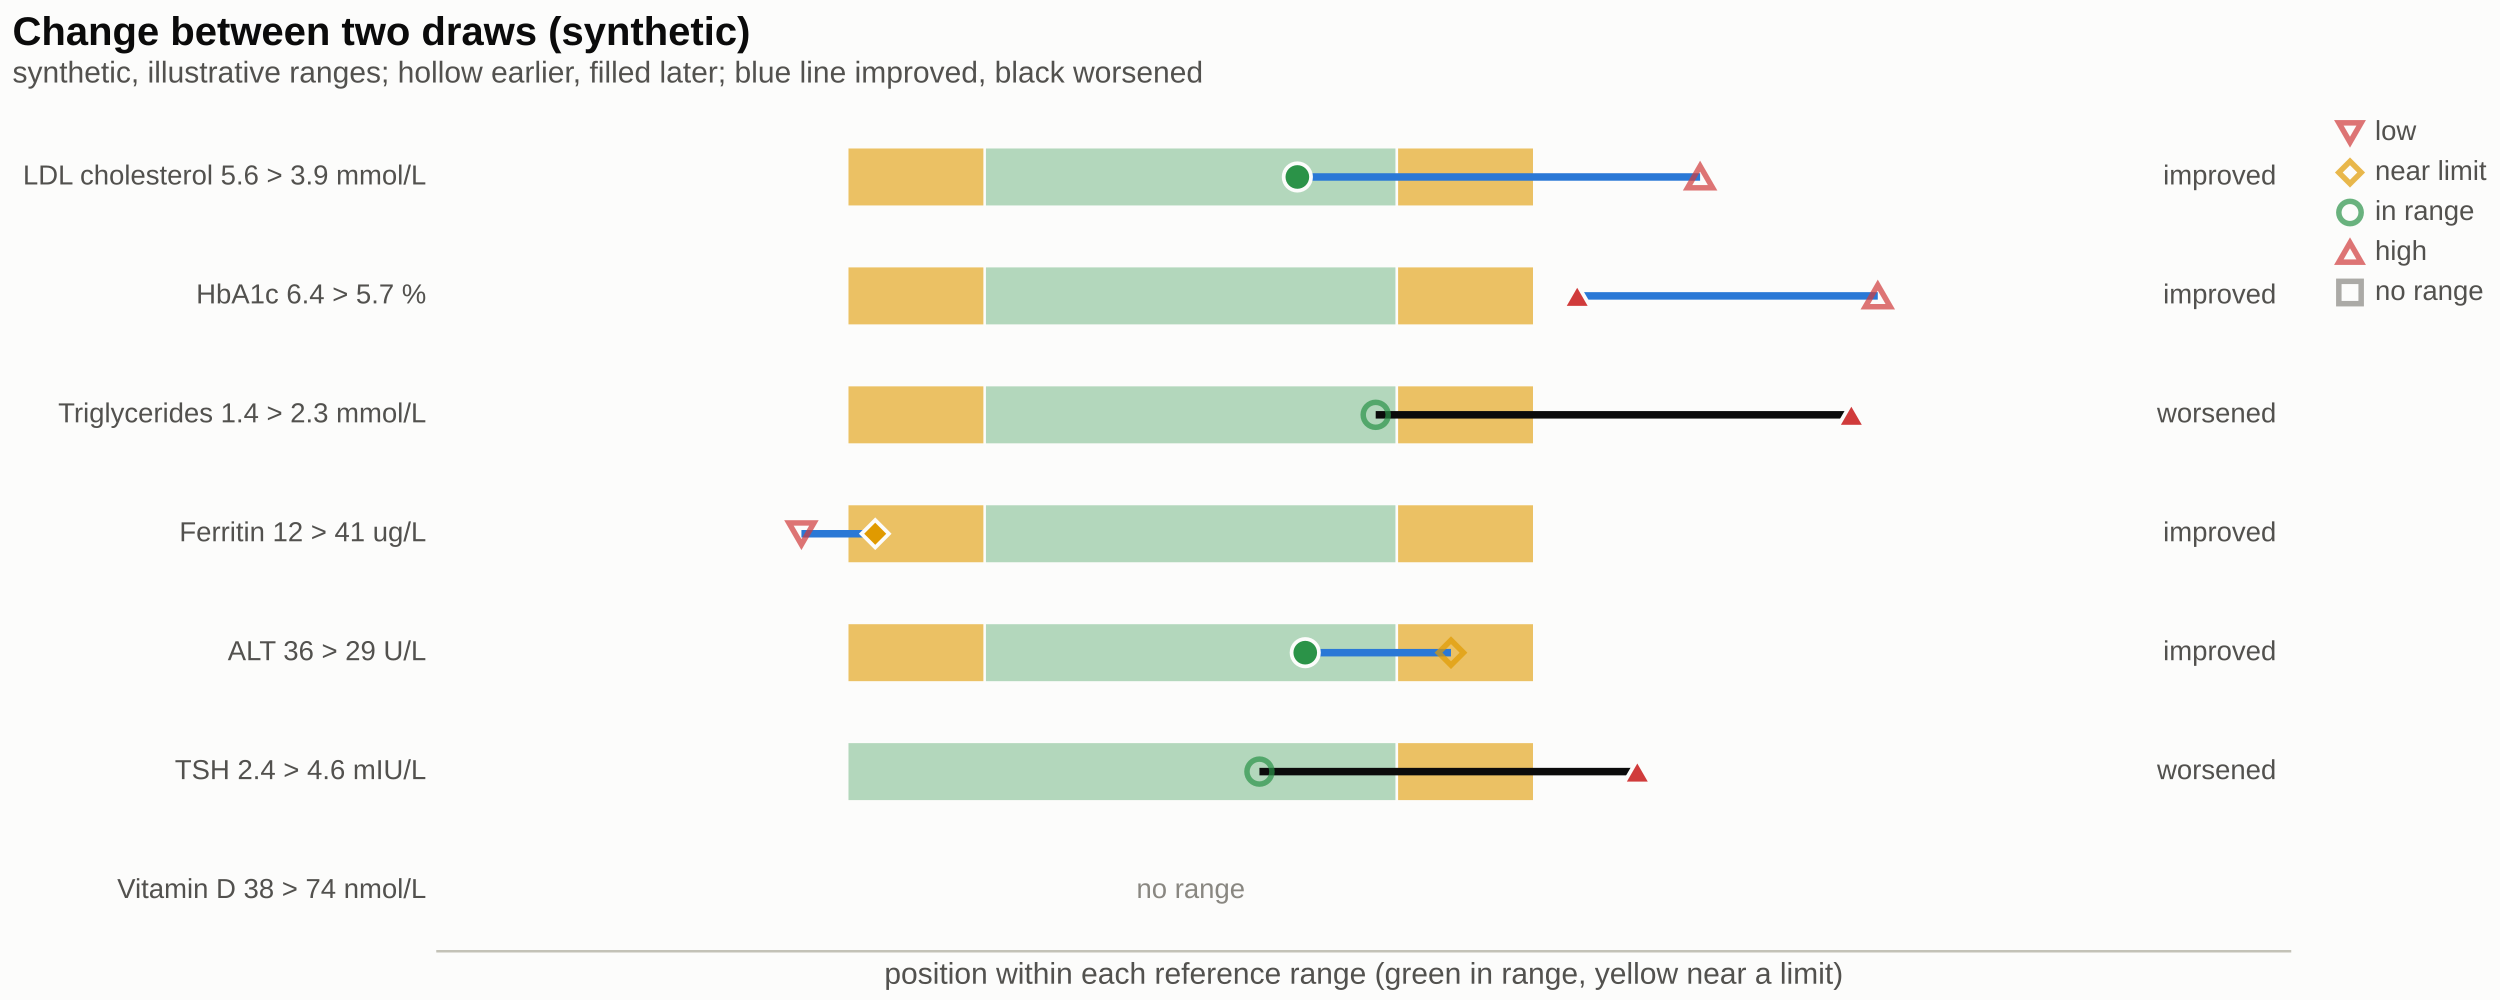
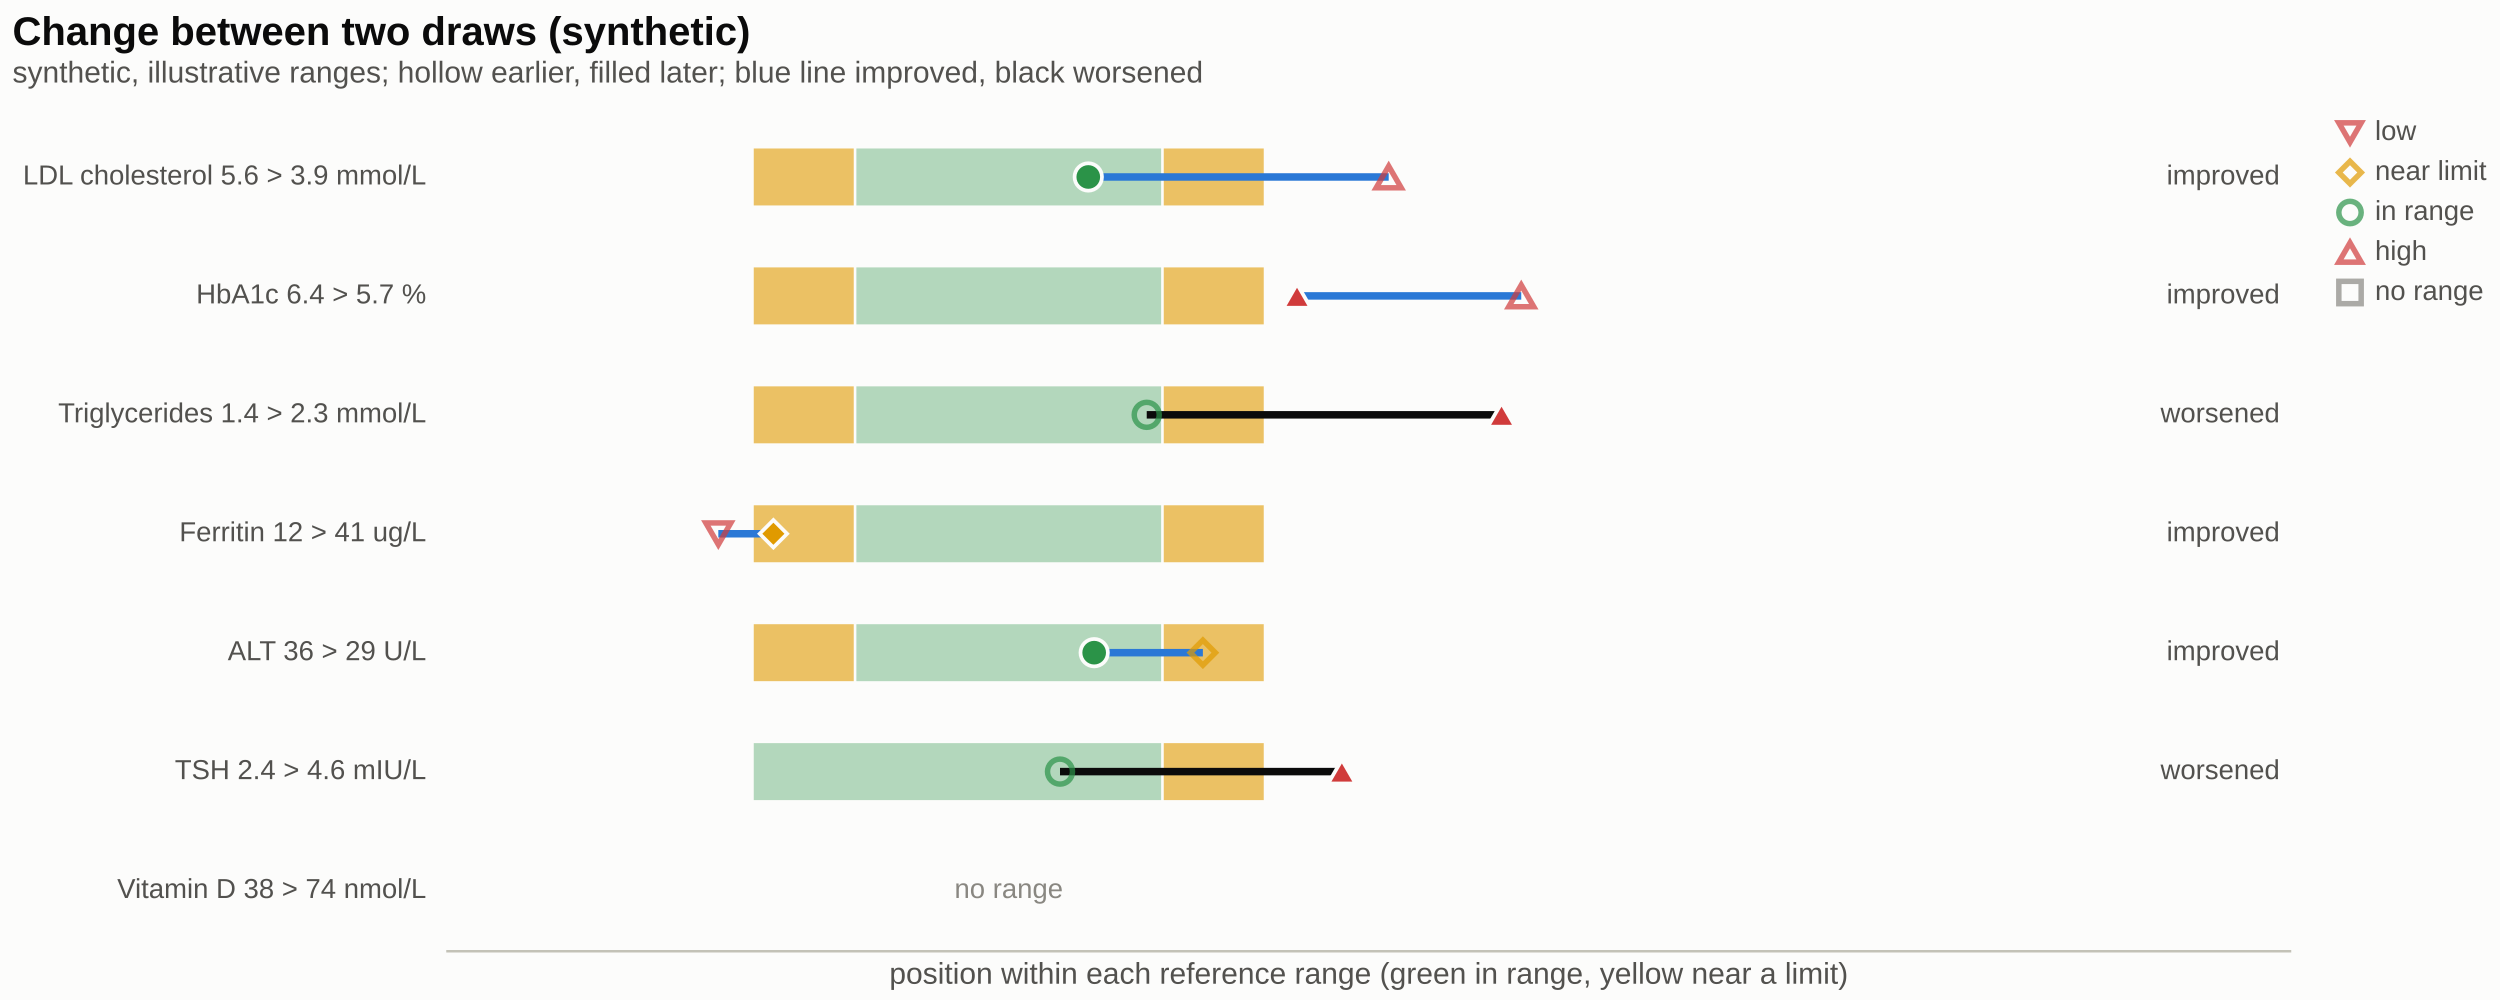
<svg xmlns="http://www.w3.org/2000/svg" width="1000" height="400" viewBox="0 0 1000 400" font-family="Arial, Liberation Sans, sans-serif">
  <defs>
    <clipPath id="clip-main">
-       <rect x="174" y="47" width="742" height="333" />
+       <rect x="178" y="47" width="738" height="333" />
    </clipPath>
  </defs>
  <rect width="100%" height="100%" fill="#fcfcfb" />
-   <line x1="174.5" y1="380.5" x2="916.5" y2="380.5" stroke="#c3c2b7" stroke-width="1" />
-   <text x="545.5" y="393.5" font-size="12" fill="#52514e" font-weight="normal" text-anchor="middle">position within each reference range (green in range, yellow near a limit)</text>
+   <line x1="178.5" y1="380.5" x2="916.5" y2="380.5" stroke="#c3c2b7" stroke-width="1" />
+   <text x="547.5" y="393.5" font-size="12" fill="#52514e" font-weight="normal" text-anchor="middle">position within each reference range (green in range, yellow near a limit)</text>
  <g>
-     <rect x="393.85" y="58.89" width="164.89" height="23.79" fill="#2b9348" stroke="#fcfcfb" opacity="0.35" stroke-width="1" />
-     <rect x="393.85" y="106.46" width="164.89" height="23.79" fill="#2b9348" stroke="#fcfcfb" opacity="0.35" stroke-width="1" />
-     <rect x="393.85" y="154.04" width="164.89" height="23.79" fill="#2b9348" stroke="#fcfcfb" opacity="0.35" stroke-width="1" />
-     <rect x="393.85" y="201.61" width="164.89" height="23.79" fill="#2b9348" stroke="#fcfcfb" opacity="0.35" stroke-width="1" />
-     <rect x="393.85" y="249.18" width="164.89" height="23.79" fill="#2b9348" stroke="#fcfcfb" opacity="0.35" stroke-width="1" />
-     <rect x="338.89" y="296.75" width="219.85" height="23.79" fill="#2b9348" stroke="#fcfcfb" opacity="0.35" stroke-width="1" />
-     <rect x="338.89" y="58.89" width="54.96" height="23.79" fill="#e09a00" stroke="#fcfcfb" opacity="0.6" stroke-width="1" />
-     <rect x="338.89" y="106.46" width="54.96" height="23.79" fill="#e09a00" stroke="#fcfcfb" opacity="0.6" stroke-width="1" />
-     <rect x="338.89" y="154.04" width="54.96" height="23.79" fill="#e09a00" stroke="#fcfcfb" opacity="0.6" stroke-width="1" />
-     <rect x="338.89" y="201.61" width="54.96" height="23.79" fill="#e09a00" stroke="#fcfcfb" opacity="0.6" stroke-width="1" />
-     <rect x="338.89" y="249.18" width="54.96" height="23.79" fill="#e09a00" stroke="#fcfcfb" opacity="0.6" stroke-width="1" />
-     <rect x="558.74" y="58.89" width="54.96" height="23.79" fill="#e09a00" stroke="#fcfcfb" opacity="0.6" stroke-width="1" />
-     <rect x="558.74" y="106.46" width="54.96" height="23.79" fill="#e09a00" stroke="#fcfcfb" opacity="0.6" stroke-width="1" />
-     <rect x="558.74" y="154.04" width="54.96" height="23.79" fill="#e09a00" stroke="#fcfcfb" opacity="0.6" stroke-width="1" />
-     <rect x="558.74" y="201.61" width="54.96" height="23.79" fill="#e09a00" stroke="#fcfcfb" opacity="0.6" stroke-width="1" />
-     <rect x="558.74" y="249.18" width="54.96" height="23.79" fill="#e09a00" stroke="#fcfcfb" opacity="0.6" stroke-width="1" />
-     <rect x="558.74" y="296.75" width="54.96" height="23.79" fill="#e09a00" stroke="#fcfcfb" opacity="0.6" stroke-width="1" />
-     <line x1="680.04" y1="70.79" x2="518.94" y2="70.79" stroke="#2a78d6" stroke-width="3" />
-     <line x1="751.11" y1="118.36" x2="630.88" y2="118.36" stroke="#2a78d6" stroke-width="3" />
-     <line x1="320.57" y1="213.5" x2="350.09" y2="213.5" stroke="#2a78d6" stroke-width="3" />
-     <line x1="580.39" y1="261.07" x2="522.1" y2="261.07" stroke="#2a78d6" stroke-width="3" />
-     <line x1="550.28" y1="165.93" x2="740.54" y2="165.93" stroke="#0b0b0b" stroke-width="3" />
-     <line x1="503.78" y1="308.64" x2="654.93" y2="308.64" stroke="#0b0b0b" stroke-width="3" />
-     <path d="M680.04,66.46L675.04,75.12L685.04,75.12Z" fill="none" stroke="#d03b3b" stroke-width="2.2" opacity="0.7" />
-     <path d="M751.11,114.03L746.11,122.69L756.11,122.69Z" fill="none" stroke="#d03b3b" stroke-width="2.2" opacity="0.7" />
-     <circle cx="550.28" cy="165.93" r="5" fill="none" stroke="#2b9348" stroke-width="2.2" opacity="0.7" />
-     <path d="M320.57,217.83L315.57,209.17L325.57,209.17Z" fill="none" stroke="#d03b3b" stroke-width="2.2" opacity="0.7" />
-     <path d="M575.39,261.07L580.39,256.07L585.39,261.07L580.39,266.07Z" fill="none" stroke="#e09a00" stroke-width="2.2" opacity="0.7" />
-     <circle cx="503.78" cy="308.64" r="5" fill="none" stroke="#2b9348" stroke-width="2.2" opacity="0.7" />
-     <circle cx="518.94" cy="70.79" r="5.48" fill="#2b9348" stroke="#fcfcfb" stroke-width="1.5" />
-     <path d="M630.88,113.61L625.4,123.1L636.36,123.1Z" fill="#d03b3b" stroke="#fcfcfb" stroke-width="1.5" />
-     <path d="M740.54,161.19L735.06,170.67L746.02,170.67Z" fill="#d03b3b" stroke="#fcfcfb" stroke-width="1.5" />
-     <path d="M344.61,213.5L350.09,208.02L355.56,213.5L350.09,218.98Z" fill="#e09a00" stroke="#fcfcfb" stroke-width="1.5" />
-     <circle cx="522.1" cy="261.07" r="5.48" fill="#2b9348" stroke="#fcfcfb" stroke-width="1.5" />
-     <path d="M654.93,303.9L649.45,313.39L660.4,313.39Z" fill="#d03b3b" stroke="#fcfcfb" stroke-width="1.5" />
-     <text x="910.5" y="73.79" font-size="11" fill="#52514e" text-anchor="end">improved</text>
-     <text x="910.5" y="121.36" font-size="11" fill="#52514e" text-anchor="end">improved</text>
-     <text x="910.5" y="168.93" font-size="11" fill="#52514e" text-anchor="end">worsened</text>
-     <text x="910.5" y="216.5" font-size="11" fill="#52514e" text-anchor="end">improved</text>
-     <text x="910.5" y="264.07" font-size="11" fill="#52514e" text-anchor="end">improved</text>
-     <text x="910.5" y="311.64" font-size="11" fill="#52514e" text-anchor="end">worsened</text>
-     <text x="476.3" y="359.21" font-size="11" fill="#898781" text-anchor="middle">no range</text>
+     <rect x="342" y="58.89" width="123" height="23.79" fill="#2b9348" stroke="#fcfcfb" opacity="0.35" stroke-width="1" />
+     <rect x="342" y="106.46" width="123" height="23.79" fill="#2b9348" stroke="#fcfcfb" opacity="0.35" stroke-width="1" />
+     <rect x="342" y="154.04" width="123" height="23.79" fill="#2b9348" stroke="#fcfcfb" opacity="0.35" stroke-width="1" />
+     <rect x="342" y="201.61" width="123" height="23.79" fill="#2b9348" stroke="#fcfcfb" opacity="0.35" stroke-width="1" />
+     <rect x="342" y="249.18" width="123" height="23.79" fill="#2b9348" stroke="#fcfcfb" opacity="0.35" stroke-width="1" />
+     <rect x="301" y="296.75" width="164" height="23.79" fill="#2b9348" stroke="#fcfcfb" opacity="0.35" stroke-width="1" />
+     <rect x="301" y="58.89" width="41" height="23.79" fill="#e09a00" stroke="#fcfcfb" opacity="0.6" stroke-width="1" />
+     <rect x="301" y="106.46" width="41" height="23.79" fill="#e09a00" stroke="#fcfcfb" opacity="0.6" stroke-width="1" />
+     <rect x="301" y="154.04" width="41" height="23.79" fill="#e09a00" stroke="#fcfcfb" opacity="0.6" stroke-width="1" />
+     <rect x="301" y="201.61" width="41" height="23.79" fill="#e09a00" stroke="#fcfcfb" opacity="0.6" stroke-width="1" />
+     <rect x="301" y="249.18" width="41" height="23.79" fill="#e09a00" stroke="#fcfcfb" opacity="0.6" stroke-width="1" />
+     <rect x="465" y="58.89" width="41" height="23.79" fill="#e09a00" stroke="#fcfcfb" opacity="0.6" stroke-width="1" />
+     <rect x="465" y="106.46" width="41" height="23.79" fill="#e09a00" stroke="#fcfcfb" opacity="0.6" stroke-width="1" />
+     <rect x="465" y="154.04" width="41" height="23.79" fill="#e09a00" stroke="#fcfcfb" opacity="0.6" stroke-width="1" />
+     <rect x="465" y="201.61" width="41" height="23.79" fill="#e09a00" stroke="#fcfcfb" opacity="0.6" stroke-width="1" />
+     <rect x="465" y="249.18" width="41" height="23.79" fill="#e09a00" stroke="#fcfcfb" opacity="0.6" stroke-width="1" />
+     <rect x="465" y="296.75" width="41" height="23.79" fill="#e09a00" stroke="#fcfcfb" opacity="0.6" stroke-width="1" />
+     <line x1="555.48" y1="70.79" x2="435.31" y2="70.79" stroke="#2a78d6" stroke-width="3" />
+     <line x1="608.5" y1="118.36" x2="518.81" y2="118.36" stroke="#2a78d6" stroke-width="3" />
+     <line x1="287.33" y1="213.5" x2="309.35" y2="213.5" stroke="#2a78d6" stroke-width="3" />
+     <line x1="481.15" y1="261.07" x2="437.67" y2="261.07" stroke="#2a78d6" stroke-width="3" />
+     <line x1="458.69" y1="165.93" x2="600.62" y2="165.93" stroke="#0b0b0b" stroke-width="3" />
+     <line x1="424" y1="308.64" x2="536.75" y2="308.64" stroke="#0b0b0b" stroke-width="3" />
+     <path d="M555.48,66.46L550.48,75.12L560.48,75.12Z" fill="none" stroke="#d03b3b" stroke-width="2.2" opacity="0.7" />
+     <path d="M608.5,114.03L603.5,122.69L613.5,122.69Z" fill="none" stroke="#d03b3b" stroke-width="2.2" opacity="0.7" />
+     <circle cx="458.69" cy="165.93" r="5" fill="none" stroke="#2b9348" stroke-width="2.2" opacity="0.7" />
+     <path d="M287.33,217.83L282.33,209.17L292.33,209.17Z" fill="none" stroke="#d03b3b" stroke-width="2.2" opacity="0.7" />
+     <path d="M476.15,261.07L481.15,256.07L486.15,261.07L481.15,266.07Z" fill="none" stroke="#e09a00" stroke-width="2.2" opacity="0.7" />
+     <circle cx="424" cy="308.64" r="5" fill="none" stroke="#2b9348" stroke-width="2.2" opacity="0.7" />
+     <circle cx="435.31" cy="70.79" r="5.48" fill="#2b9348" stroke="#fcfcfb" stroke-width="1.5" />
+     <path d="M518.81,113.61L513.34,123.1L524.29,123.1Z" fill="#d03b3b" stroke="#fcfcfb" stroke-width="1.5" />
+     <path d="M600.62,161.19L595.14,170.67L606.09,170.67Z" fill="#d03b3b" stroke="#fcfcfb" stroke-width="1.5" />
+     <path d="M303.87,213.5L309.35,208.02L314.83,213.5L309.35,218.98Z" fill="#e09a00" stroke="#fcfcfb" stroke-width="1.5" />
+     <circle cx="437.67" cy="261.07" r="5.48" fill="#2b9348" stroke="#fcfcfb" stroke-width="1.5" />
+     <path d="M536.75,303.9L531.27,313.39L542.23,313.39Z" fill="#d03b3b" stroke="#fcfcfb" stroke-width="1.5" />
+     <text x="911.9" y="73.79" font-size="11" fill="#52514e" text-anchor="end">improved</text>
+     <text x="911.9" y="121.36" font-size="11" fill="#52514e" text-anchor="end">improved</text>
+     <text x="911.9" y="168.93" font-size="11" fill="#52514e" text-anchor="end">worsened</text>
+     <text x="911.9" y="216.5" font-size="11" fill="#52514e" text-anchor="end">improved</text>
+     <text x="911.9" y="264.07" font-size="11" fill="#52514e" text-anchor="end">improved</text>
+     <text x="911.9" y="311.64" font-size="11" fill="#52514e" text-anchor="end">worsened</text>
+     <text x="403.5" y="359.21" font-size="11" fill="#898781" text-anchor="middle">no range</text>
  </g>
  <text x="170.5" y="73.79" font-size="11" fill="#52514e" text-anchor="end">LDL cholesterol  5.6 &gt; 3.9 mmol/L</text>
  <text x="170.5" y="121.36" font-size="11" fill="#52514e" text-anchor="end">HbA1c  6.4 &gt; 5.7 %</text>
  <text x="170.5" y="168.93" font-size="11" fill="#52514e" text-anchor="end">Triglycerides  1.4 &gt; 2.3 mmol/L</text>
  <text x="170.5" y="216.5" font-size="11" fill="#52514e" text-anchor="end">Ferritin  12 &gt; 41 ug/L</text>
  <text x="170.5" y="264.07" font-size="11" fill="#52514e" text-anchor="end">ALT  36 &gt; 29 U/L</text>
  <text x="170.5" y="311.64" font-size="11" fill="#52514e" text-anchor="end">TSH  2.4 &gt; 4.6 mIU/L</text>
  <text x="170.5" y="359.21" font-size="11" fill="#52514e" text-anchor="end">Vitamin D  38 &gt; 74 nmol/L</text>
  <path d="M940,56.87L935.53,49.13L944.47,49.13Z" fill="transparent" stroke="#d03b3b" stroke-width="2.2" opacity="0.7" />
  <text x="950" y="56" font-size="11" fill="#52514e" text-anchor="start">low</text>
  <path d="M935.53,69L940,64.53L944.47,69L940,73.47Z" fill="transparent" stroke="#e09a00" stroke-width="2.2" opacity="0.7" />
  <text x="950" y="72" font-size="11" fill="#52514e" text-anchor="start">near limit</text>
  <circle cx="940" cy="85" r="4.47" fill="transparent" stroke="#2b9348" stroke-width="2.2" opacity="0.7" />
  <text x="950" y="88" font-size="11" fill="#52514e" text-anchor="start">in range</text>
  <path d="M940,97.13L935.53,104.87L944.47,104.87Z" fill="transparent" stroke="#d03b3b" stroke-width="2.2" opacity="0.7" />
  <text x="950" y="104" font-size="11" fill="#52514e" text-anchor="start">high</text>
  <rect x="935.53" y="112.53" width="8.94" height="8.94" fill="transparent" stroke="#898781" stroke-width="2.2" opacity="0.7" />
  <text x="950" y="120" font-size="11" fill="#52514e" text-anchor="start">no range</text>
  <text x="5" y="18" font-size="16" fill="#0b0b0b" font-weight="600" text-anchor="start">Change between two draws (synthetic)</text>
  <text x="5" y="33" font-size="12" fill="#52514e" font-weight="normal" text-anchor="start">synthetic, illustrative ranges; hollow earlier, filled later; blue line improved, black worsened</text>
</svg>
